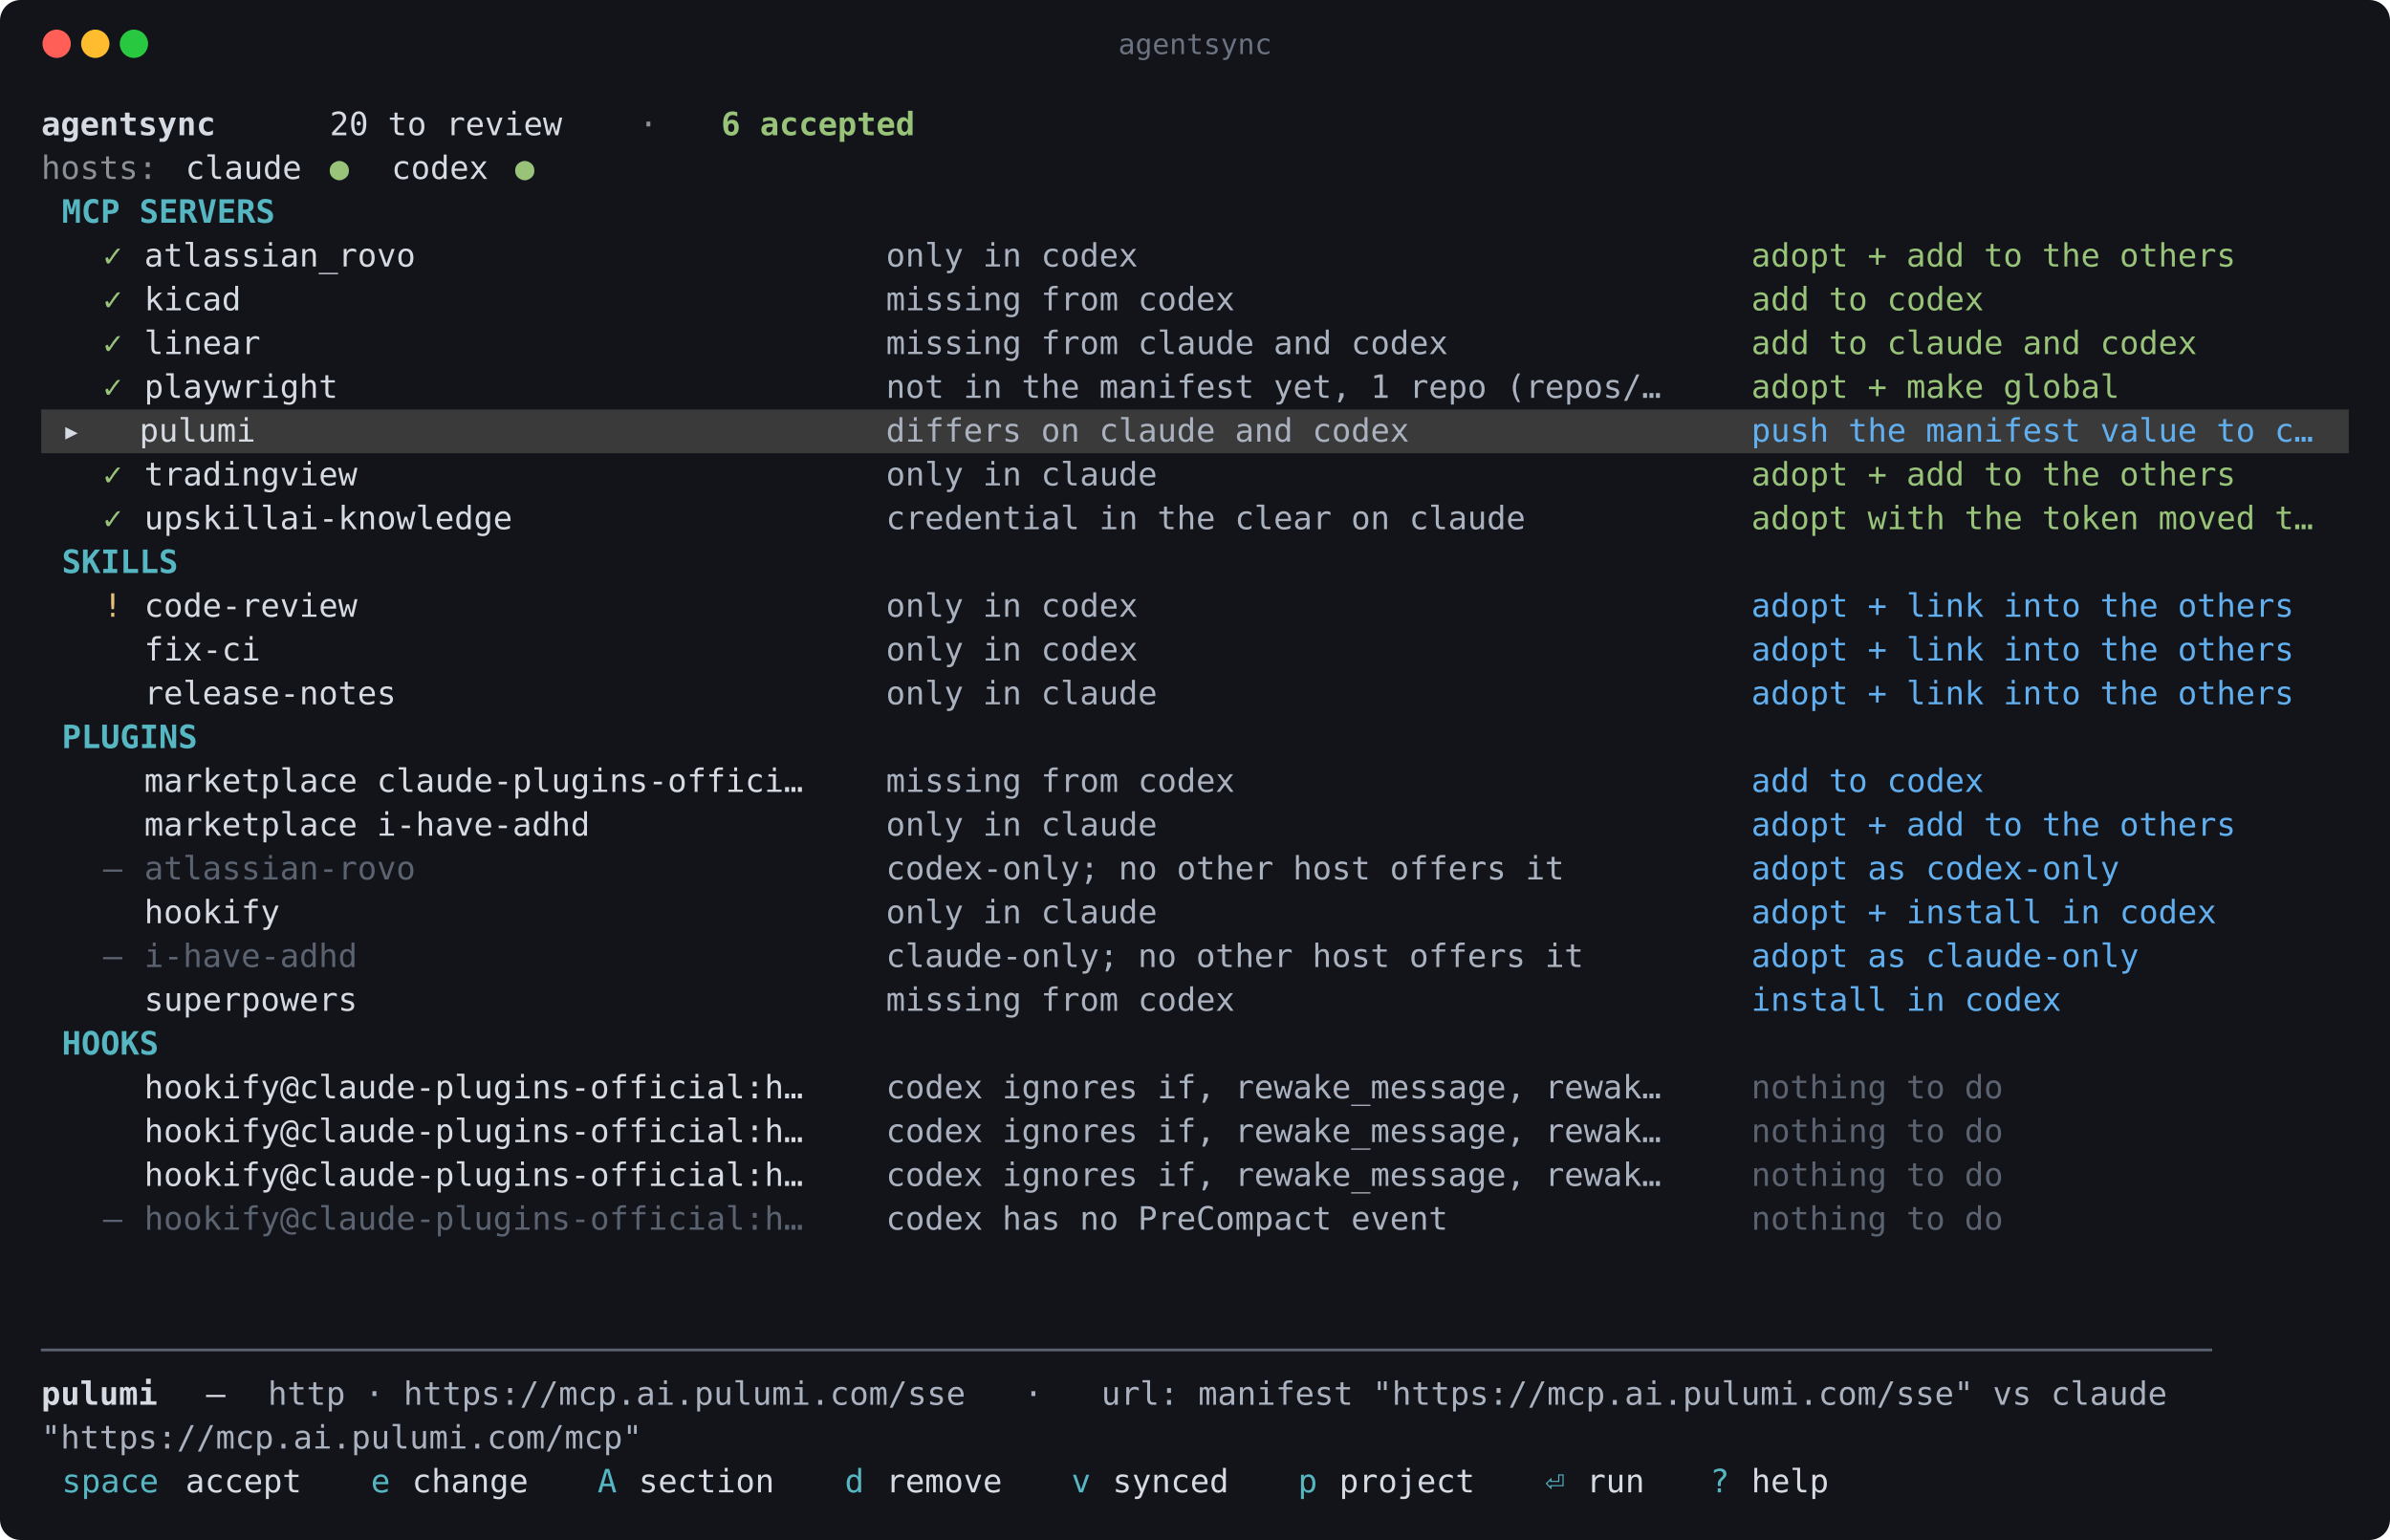
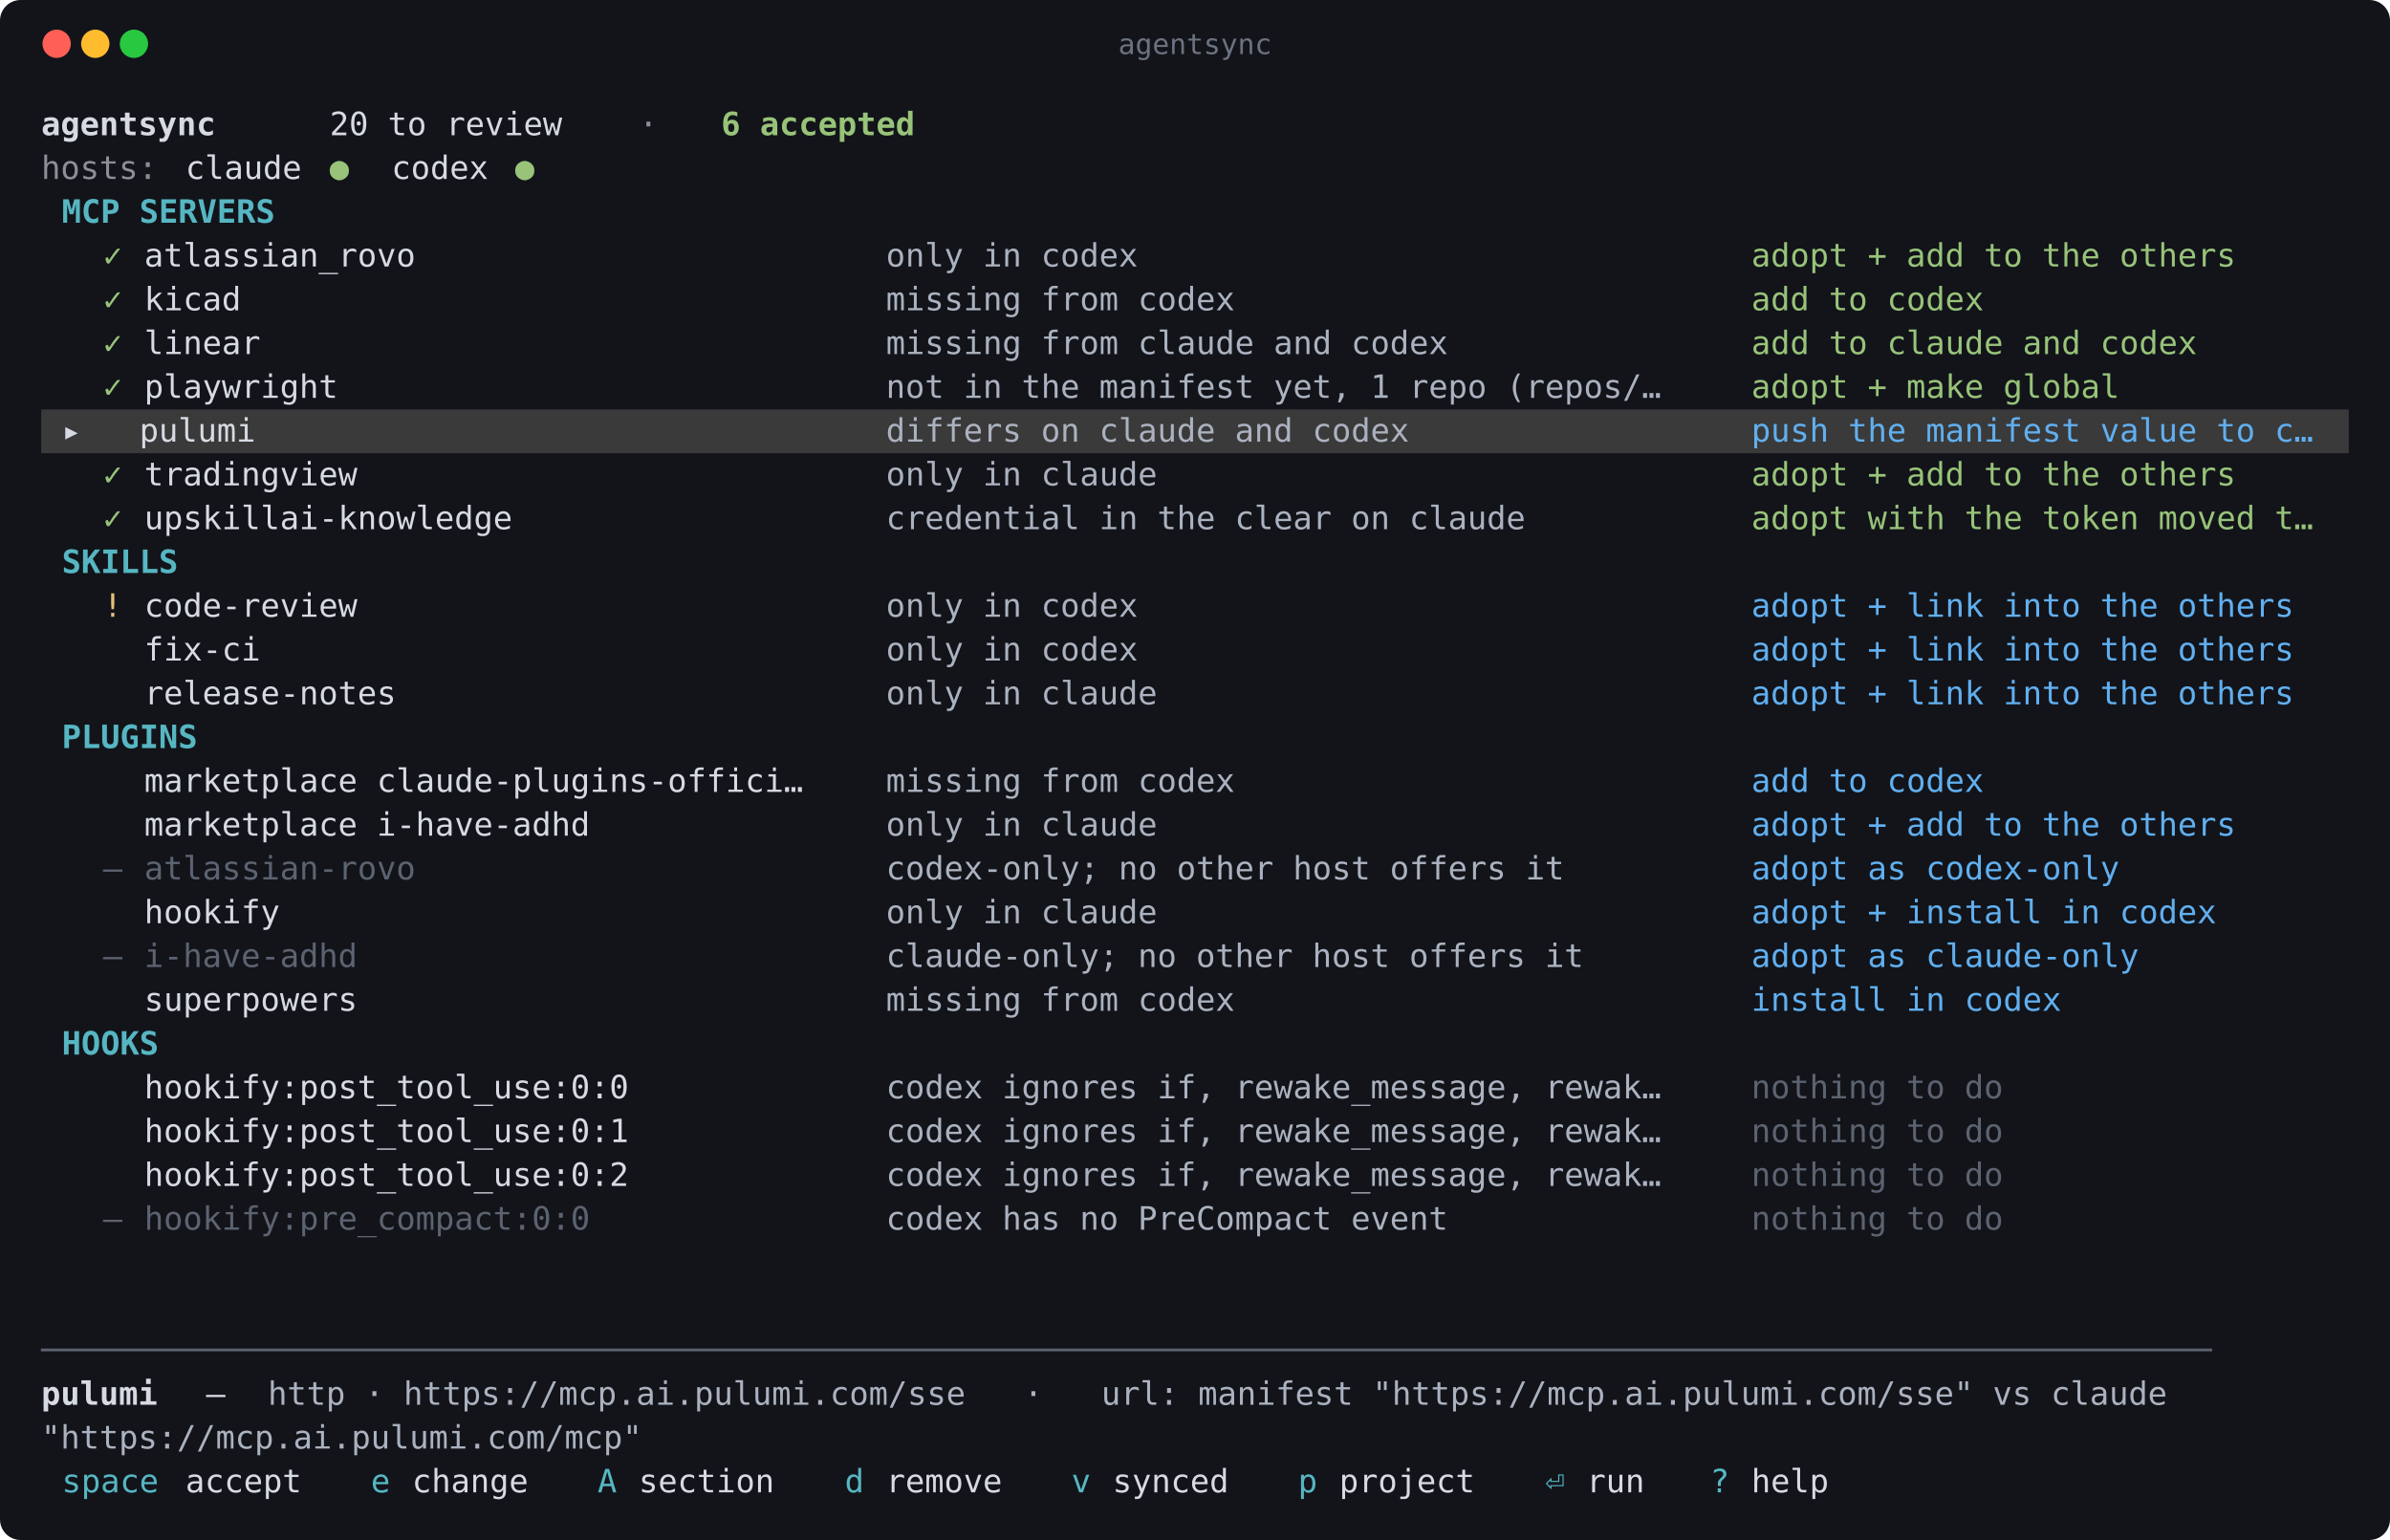
<svg xmlns="http://www.w3.org/2000/svg" width="928" height="598" viewBox="0 0 928 598" font-family="ui-monospace,SFMono-Regular,Menlo,Consolas,monospace" font-size="12.5">
  <rect width="928" height="598" rx="8" fill="#12141a" />
  <circle cx="22" cy="17" r="5.5" fill="#ff5f57" />
  <circle cx="37" cy="17" r="5.5" fill="#febc2e" />
  <circle cx="52" cy="17" r="5.5" fill="#28c840" />
  <text x="464" y="21" fill="#6b7280" text-anchor="middle" font-size="11">agentsync</text>
  <rect x="16.0" y="159.0" width="896.0" height="17.0" fill="#3a3a3a" />
  <text x="16.0" y="52.5" fill="#d6dae2" font-weight="600" xml:space="preserve">agentsync</text>
  <text x="128.0" y="52.5" fill="#d6dae2" xml:space="preserve">20 to review</text>
  <text x="248.0" y="52.5" fill="#d6dae2" opacity="0.62" xml:space="preserve">·</text>
  <text x="280.0" y="52.5" fill="#98c379" font-weight="600" xml:space="preserve">6 accepted</text>
  <text x="16.0" y="69.5" fill="#d6dae2" opacity="0.62" xml:space="preserve">hosts:</text>
  <text x="72.0" y="69.5" fill="#d6dae2" xml:space="preserve">claude</text>
  <text x="128.0" y="69.5" fill="#98c379" xml:space="preserve">●</text>
  <text x="152.0" y="69.5" fill="#d6dae2" xml:space="preserve">codex</text>
  <text x="200.0" y="69.5" fill="#98c379" xml:space="preserve">●</text>
  <text x="24.0" y="86.5" fill="#56b6c2" font-weight="600" xml:space="preserve">MCP SERVERS</text>
  <text x="40.0" y="103.5" fill="#98c379" xml:space="preserve">✓</text>
  <text x="56.0" y="103.5" fill="#d6dae2" xml:space="preserve">atlassian_rovo</text>
  <text x="344.0" y="103.5" fill="#abb2bf" xml:space="preserve">only in codex</text>
  <text x="680.0" y="103.5" fill="#98c379" xml:space="preserve">adopt + add to the others</text>
  <text x="40.0" y="120.5" fill="#98c379" xml:space="preserve">✓</text>
  <text x="56.0" y="120.5" fill="#d6dae2" xml:space="preserve">kicad</text>
  <text x="344.0" y="120.5" fill="#abb2bf" xml:space="preserve">missing from codex</text>
  <text x="680.0" y="120.5" fill="#98c379" xml:space="preserve">add to codex</text>
  <text x="40.0" y="137.5" fill="#98c379" xml:space="preserve">✓</text>
  <text x="56.0" y="137.5" fill="#d6dae2" xml:space="preserve">linear</text>
  <text x="344.0" y="137.5" fill="#abb2bf" xml:space="preserve">missing from claude and codex</text>
  <text x="680.0" y="137.5" fill="#98c379" xml:space="preserve">add to claude and codex</text>
  <text x="40.0" y="154.5" fill="#98c379" xml:space="preserve">✓</text>
  <text x="56.0" y="154.5" fill="#d6dae2" xml:space="preserve">playwright</text>
  <text x="344.0" y="154.5" fill="#abb2bf" xml:space="preserve">not in the manifest yet, 1 repo (repos/…</text>
  <text x="680.0" y="154.5" fill="#98c379" xml:space="preserve">adopt + make global</text>
  <text x="24.0" y="171.5" fill="#d6dae2" xml:space="preserve">▸   pulumi</text>
  <text x="344.0" y="171.5" fill="#abb2bf" xml:space="preserve">differs on claude and codex</text>
  <text x="680.0" y="171.5" fill="#61afef" xml:space="preserve">push the manifest value to c…</text>
  <text x="40.0" y="188.5" fill="#98c379" xml:space="preserve">✓</text>
  <text x="56.0" y="188.5" fill="#d6dae2" xml:space="preserve">tradingview</text>
  <text x="344.0" y="188.5" fill="#abb2bf" xml:space="preserve">only in claude</text>
  <text x="680.0" y="188.5" fill="#98c379" xml:space="preserve">adopt + add to the others</text>
  <text x="40.0" y="205.5" fill="#98c379" xml:space="preserve">✓</text>
  <text x="56.0" y="205.5" fill="#d6dae2" xml:space="preserve">upskillai-knowledge</text>
  <text x="344.0" y="205.5" fill="#abb2bf" xml:space="preserve">credential in the clear on claude</text>
  <text x="680.0" y="205.5" fill="#98c379" xml:space="preserve">adopt with the token moved t…</text>
  <text x="24.0" y="222.5" fill="#56b6c2" font-weight="600" xml:space="preserve">SKILLS</text>
  <text x="40.0" y="239.5" fill="#e5c07b" xml:space="preserve">!</text>
  <text x="56.0" y="239.5" fill="#d6dae2" xml:space="preserve">code-review</text>
  <text x="344.0" y="239.5" fill="#abb2bf" xml:space="preserve">only in codex</text>
  <text x="680.0" y="239.5" fill="#61afef" xml:space="preserve">adopt + link into the others</text>
  <text x="56.0" y="256.5" fill="#d6dae2" xml:space="preserve">fix-ci</text>
  <text x="344.0" y="256.5" fill="#abb2bf" xml:space="preserve">only in codex</text>
  <text x="680.0" y="256.5" fill="#61afef" xml:space="preserve">adopt + link into the others</text>
  <text x="56.0" y="273.5" fill="#d6dae2" xml:space="preserve">release-notes</text>
  <text x="344.0" y="273.5" fill="#abb2bf" xml:space="preserve">only in claude</text>
  <text x="680.0" y="273.5" fill="#61afef" xml:space="preserve">adopt + link into the others</text>
  <text x="24.0" y="290.5" fill="#56b6c2" font-weight="600" xml:space="preserve">PLUGINS</text>
  <text x="56.0" y="307.5" fill="#d6dae2" xml:space="preserve">marketplace claude-plugins-offici…</text>
  <text x="344.0" y="307.5" fill="#abb2bf" xml:space="preserve">missing from codex</text>
  <text x="680.0" y="307.5" fill="#61afef" xml:space="preserve">add to codex</text>
  <text x="56.0" y="324.5" fill="#d6dae2" xml:space="preserve">marketplace i-have-adhd</text>
  <text x="344.0" y="324.5" fill="#abb2bf" xml:space="preserve">only in claude</text>
  <text x="680.0" y="324.5" fill="#61afef" xml:space="preserve">adopt + add to the others</text>
  <text x="40.0" y="341.5" fill="#5c6370" xml:space="preserve">—</text>
  <text x="56.0" y="341.5" fill="#5c6370" xml:space="preserve">atlassian-rovo</text>
  <text x="344.0" y="341.5" fill="#abb2bf" xml:space="preserve">codex-only; no other host offers it</text>
  <text x="680.0" y="341.5" fill="#61afef" xml:space="preserve">adopt as codex-only</text>
  <text x="56.0" y="358.5" fill="#d6dae2" xml:space="preserve">hookify</text>
  <text x="344.0" y="358.5" fill="#abb2bf" xml:space="preserve">only in claude</text>
  <text x="680.0" y="358.5" fill="#61afef" xml:space="preserve">adopt + install in codex</text>
  <text x="40.0" y="375.5" fill="#5c6370" xml:space="preserve">—</text>
  <text x="56.0" y="375.5" fill="#5c6370" xml:space="preserve">i-have-adhd</text>
  <text x="344.0" y="375.5" fill="#abb2bf" xml:space="preserve">claude-only; no other host offers it</text>
  <text x="680.0" y="375.5" fill="#61afef" xml:space="preserve">adopt as claude-only</text>
  <text x="56.0" y="392.5" fill="#d6dae2" xml:space="preserve">superpowers</text>
  <text x="344.0" y="392.5" fill="#abb2bf" xml:space="preserve">missing from codex</text>
  <text x="680.0" y="392.5" fill="#61afef" xml:space="preserve">install in codex</text>
  <text x="24.0" y="409.5" fill="#56b6c2" font-weight="600" xml:space="preserve">HOOKS</text>
-   <text x="56.0" y="426.5" fill="#d6dae2" xml:space="preserve">hookify@claude-plugins-official:h…</text>
+   <text x="56.0" y="426.5" fill="#d6dae2" xml:space="preserve">hookify:post_tool_use:0:0</text>
  <text x="344.0" y="426.5" fill="#abb2bf" xml:space="preserve">codex ignores if, rewake_message, rewak…</text>
  <text x="680.0" y="426.5" fill="#5c6370" xml:space="preserve">nothing to do</text>
-   <text x="56.0" y="443.5" fill="#d6dae2" xml:space="preserve">hookify@claude-plugins-official:h…</text>
+   <text x="56.0" y="443.5" fill="#d6dae2" xml:space="preserve">hookify:post_tool_use:0:1</text>
  <text x="344.0" y="443.5" fill="#abb2bf" xml:space="preserve">codex ignores if, rewake_message, rewak…</text>
  <text x="680.0" y="443.5" fill="#5c6370" xml:space="preserve">nothing to do</text>
-   <text x="56.0" y="460.5" fill="#d6dae2" xml:space="preserve">hookify@claude-plugins-official:h…</text>
+   <text x="56.0" y="460.5" fill="#d6dae2" xml:space="preserve">hookify:post_tool_use:0:2</text>
  <text x="344.0" y="460.5" fill="#abb2bf" xml:space="preserve">codex ignores if, rewake_message, rewak…</text>
  <text x="680.0" y="460.5" fill="#5c6370" xml:space="preserve">nothing to do</text>
  <text x="40.0" y="477.5" fill="#5c6370" xml:space="preserve">—</text>
-   <text x="56.0" y="477.5" fill="#5c6370" xml:space="preserve">hookify@claude-plugins-official:h…</text>
+   <text x="56.0" y="477.5" fill="#5c6370" xml:space="preserve">hookify:pre_compact:0:0</text>
  <text x="344.0" y="477.5" fill="#abb2bf" xml:space="preserve">codex has no PreCompact event</text>
  <text x="680.0" y="477.5" fill="#5c6370" xml:space="preserve">nothing to do</text>
  <text x="16.0" y="528.5" fill="#5c6370" xml:space="preserve">────────────────────────────────────────────────────────────────────────────────────────────────────────────────</text>
  <text x="16.0" y="545.5" fill="#d6dae2" font-weight="600" xml:space="preserve">pulumi</text>
  <text x="80.0" y="545.5" fill="#d6dae2" xml:space="preserve">—</text>
  <text x="104.0" y="545.5" fill="#abb2bf" xml:space="preserve">http · https://mcp.ai.pulumi.com/sse   ·   url: manifest "https://mcp.ai.pulumi.com/sse" vs claude</text>
  <text x="16.0" y="562.5" fill="#abb2bf" xml:space="preserve">"https://mcp.ai.pulumi.com/mcp"</text>
  <text x="24.0" y="579.5" fill="#56b6c2" xml:space="preserve">space</text>
  <text x="72.0" y="579.5" fill="#d6dae2" xml:space="preserve">accept</text>
  <text x="144.0" y="579.5" fill="#56b6c2" xml:space="preserve">e</text>
  <text x="160.0" y="579.5" fill="#d6dae2" xml:space="preserve">change</text>
  <text x="232.0" y="579.5" fill="#56b6c2" xml:space="preserve">A</text>
  <text x="248.0" y="579.5" fill="#d6dae2" xml:space="preserve">section</text>
  <text x="328.0" y="579.5" fill="#56b6c2" xml:space="preserve">d</text>
  <text x="344.0" y="579.5" fill="#d6dae2" xml:space="preserve">remove</text>
  <text x="416.0" y="579.5" fill="#56b6c2" xml:space="preserve">v</text>
  <text x="432.0" y="579.5" fill="#d6dae2" xml:space="preserve">synced</text>
  <text x="504.0" y="579.5" fill="#56b6c2" xml:space="preserve">p</text>
  <text x="520.0" y="579.5" fill="#d6dae2" xml:space="preserve">project</text>
  <text x="600.0" y="579.5" fill="#56b6c2" xml:space="preserve">⏎</text>
  <text x="616.0" y="579.5" fill="#d6dae2" xml:space="preserve">run</text>
  <text x="664.0" y="579.5" fill="#56b6c2" xml:space="preserve">?</text>
  <text x="680.0" y="579.5" fill="#d6dae2" xml:space="preserve">help</text>
</svg>
